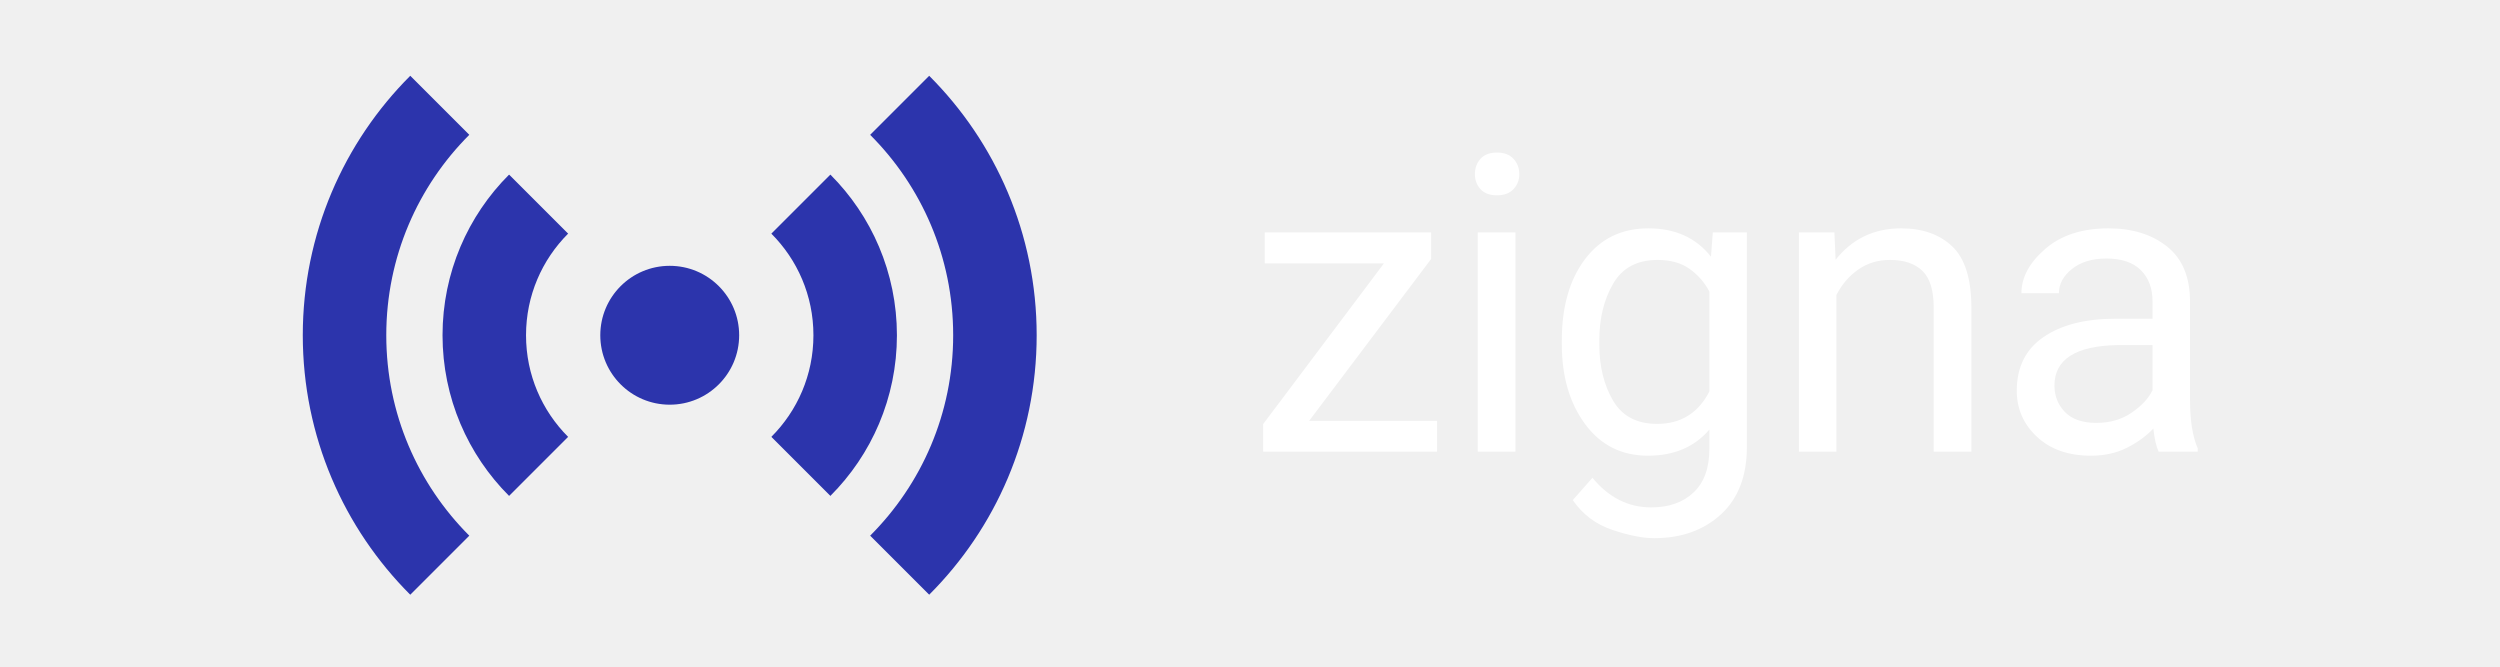
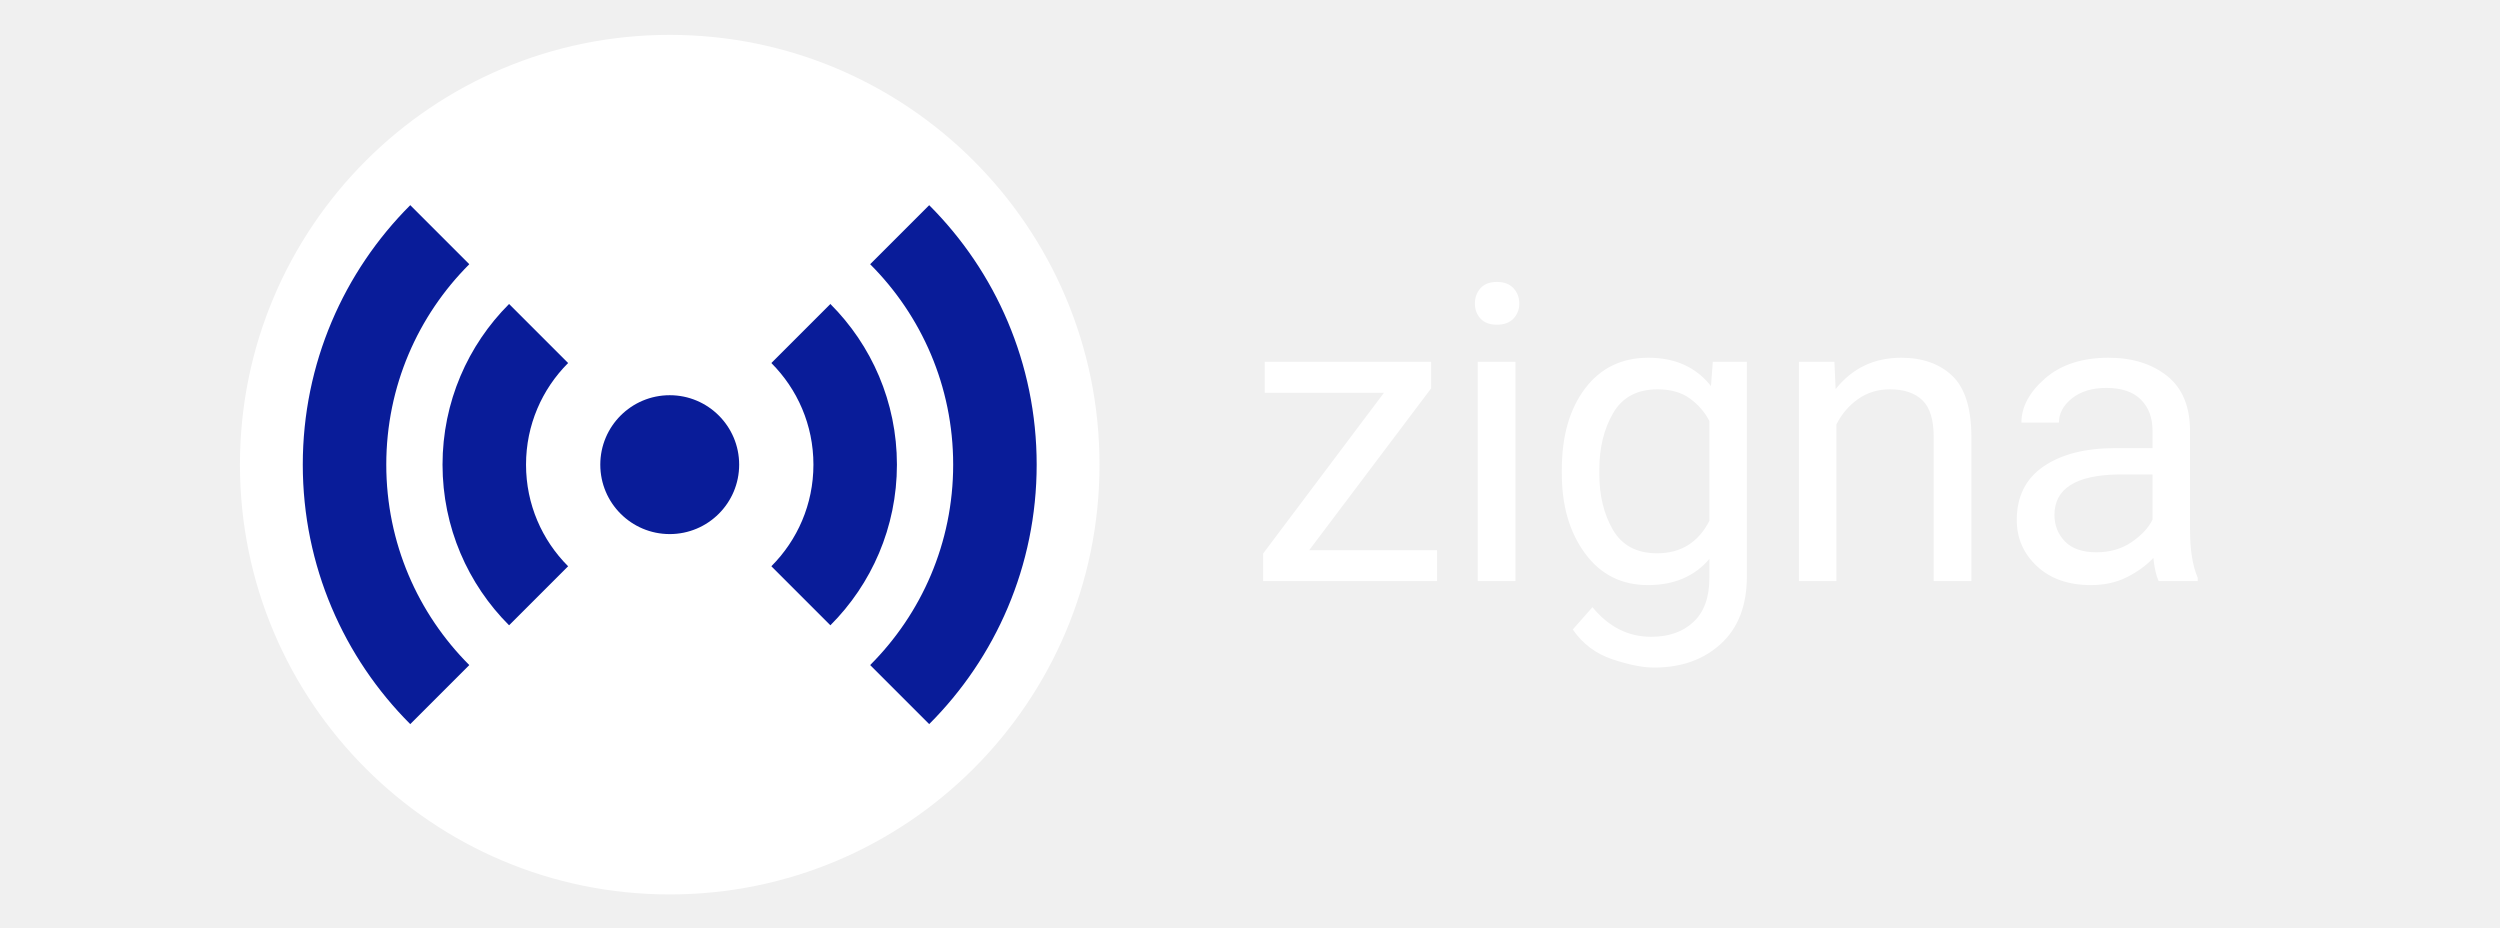
- <svg xmlns="http://www.w3.org/2000/svg" width="1024" height="273" viewBox="0 0 1024 273">
+ <svg xmlns="http://www.w3.org/2000/svg" width="1024" height="380" viewBox="0 0 1024 380">
  <defs>
    <mask id="blueAreasMask">
      <rect width="1024" height="1024" fill="white" />
      <polygon points="0,1024 512,512 1024,1024" fill="black" />
      <polygon points="0,0 512,512 1024,0" fill="black" />
    </mask>
  </defs>
-   <g transform="translate(90, -47) scale(0.36)">
-     <circle cx="512" cy="512" r="489" fill="transparent" stroke="transparent" stroke-width="2.65" />
-     <circle cx="512" cy="512" r="79" fill="#2c34ac" />
+   <g transform="translate(90, 6) scale(0.36)">
+     <circle cx="512" cy="512" r="489" fill="white" stroke="transparent" stroke-width="2.65" />
+     <circle cx="512" cy="512" r="79" fill="#091C99" />
    <circle cx="512" cy="512" r="211" fill="none" stroke="transparent" stroke-width="95" />
    <circle cx="512" cy="512" r="370" fill="none" stroke="transparent" stroke-width="95" />
    <g mask="url(#blueAreasMask)">
-       <circle cx="512" cy="512" r="211" fill="none" stroke="#2c34ac" stroke-width="95" />
-       <circle cx="512" cy="512" r="370" fill="none" stroke="#2c34ac" stroke-width="95" />
+       <circle cx="512" cy="512" r="211" fill="none" stroke="#091C99" stroke-width="95" />
+       <circle cx="512" cy="512" r="370" fill="none" stroke="#091C99" stroke-width="95" />
    </g>
  </g>
-   <text x="510" y="185" font-family="'Roboto','Helvetica','Arial',sans-serif" font-weight="400" font-size="170" fill="white" letter-spacing="-2">
+   <text x="510" y="238" font-family="'Roboto','Helvetica','Arial',sans-serif" font-weight="400" font-size="170" fill="white" letter-spacing="-2">
    zigna
    </text>
</svg>
